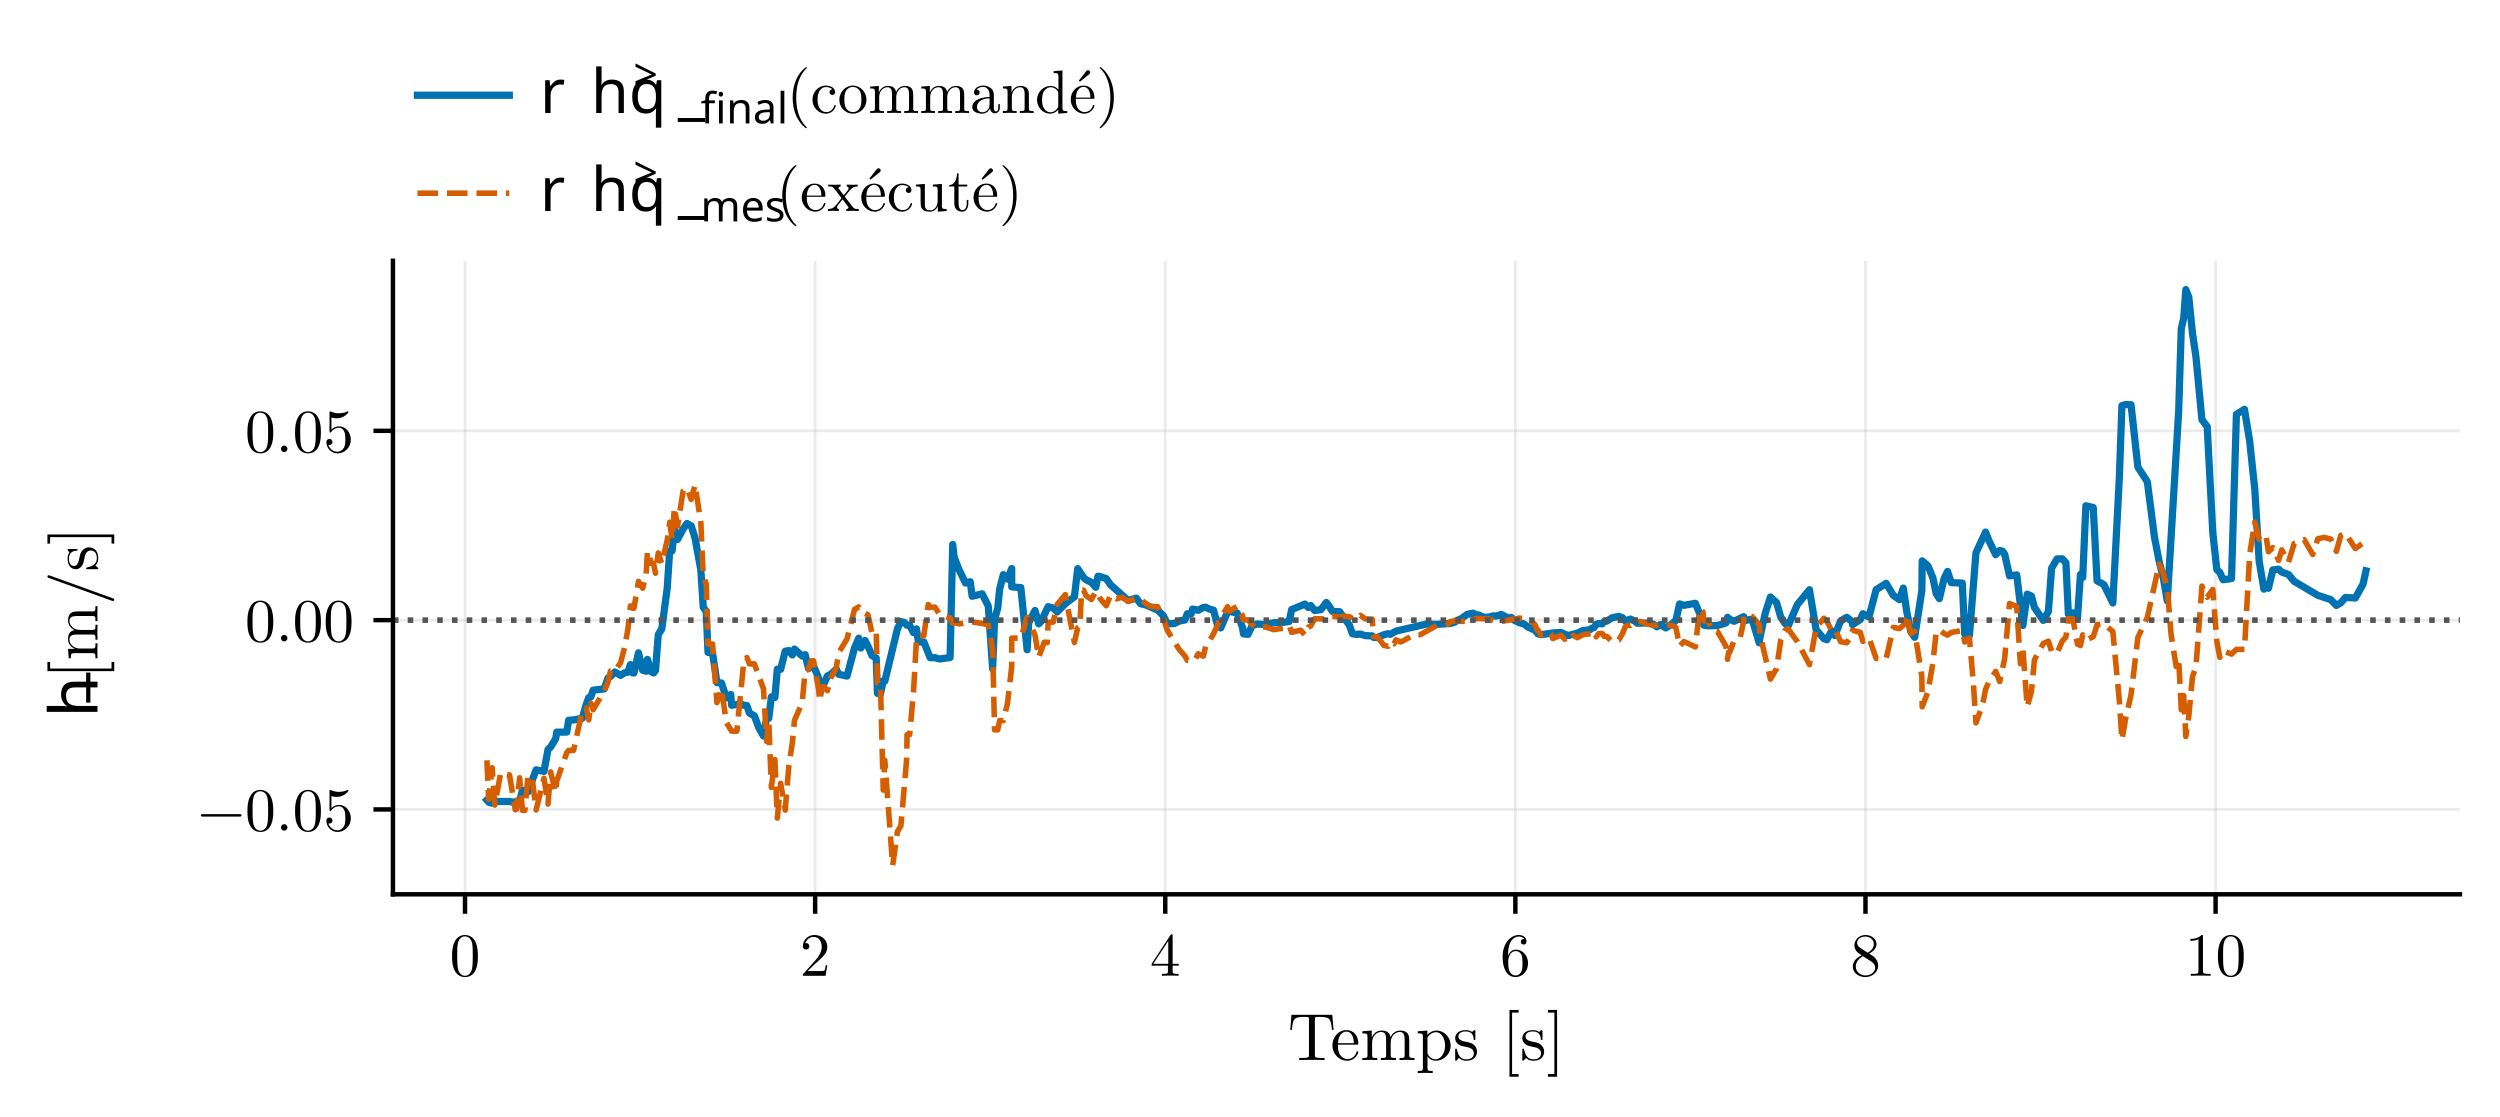
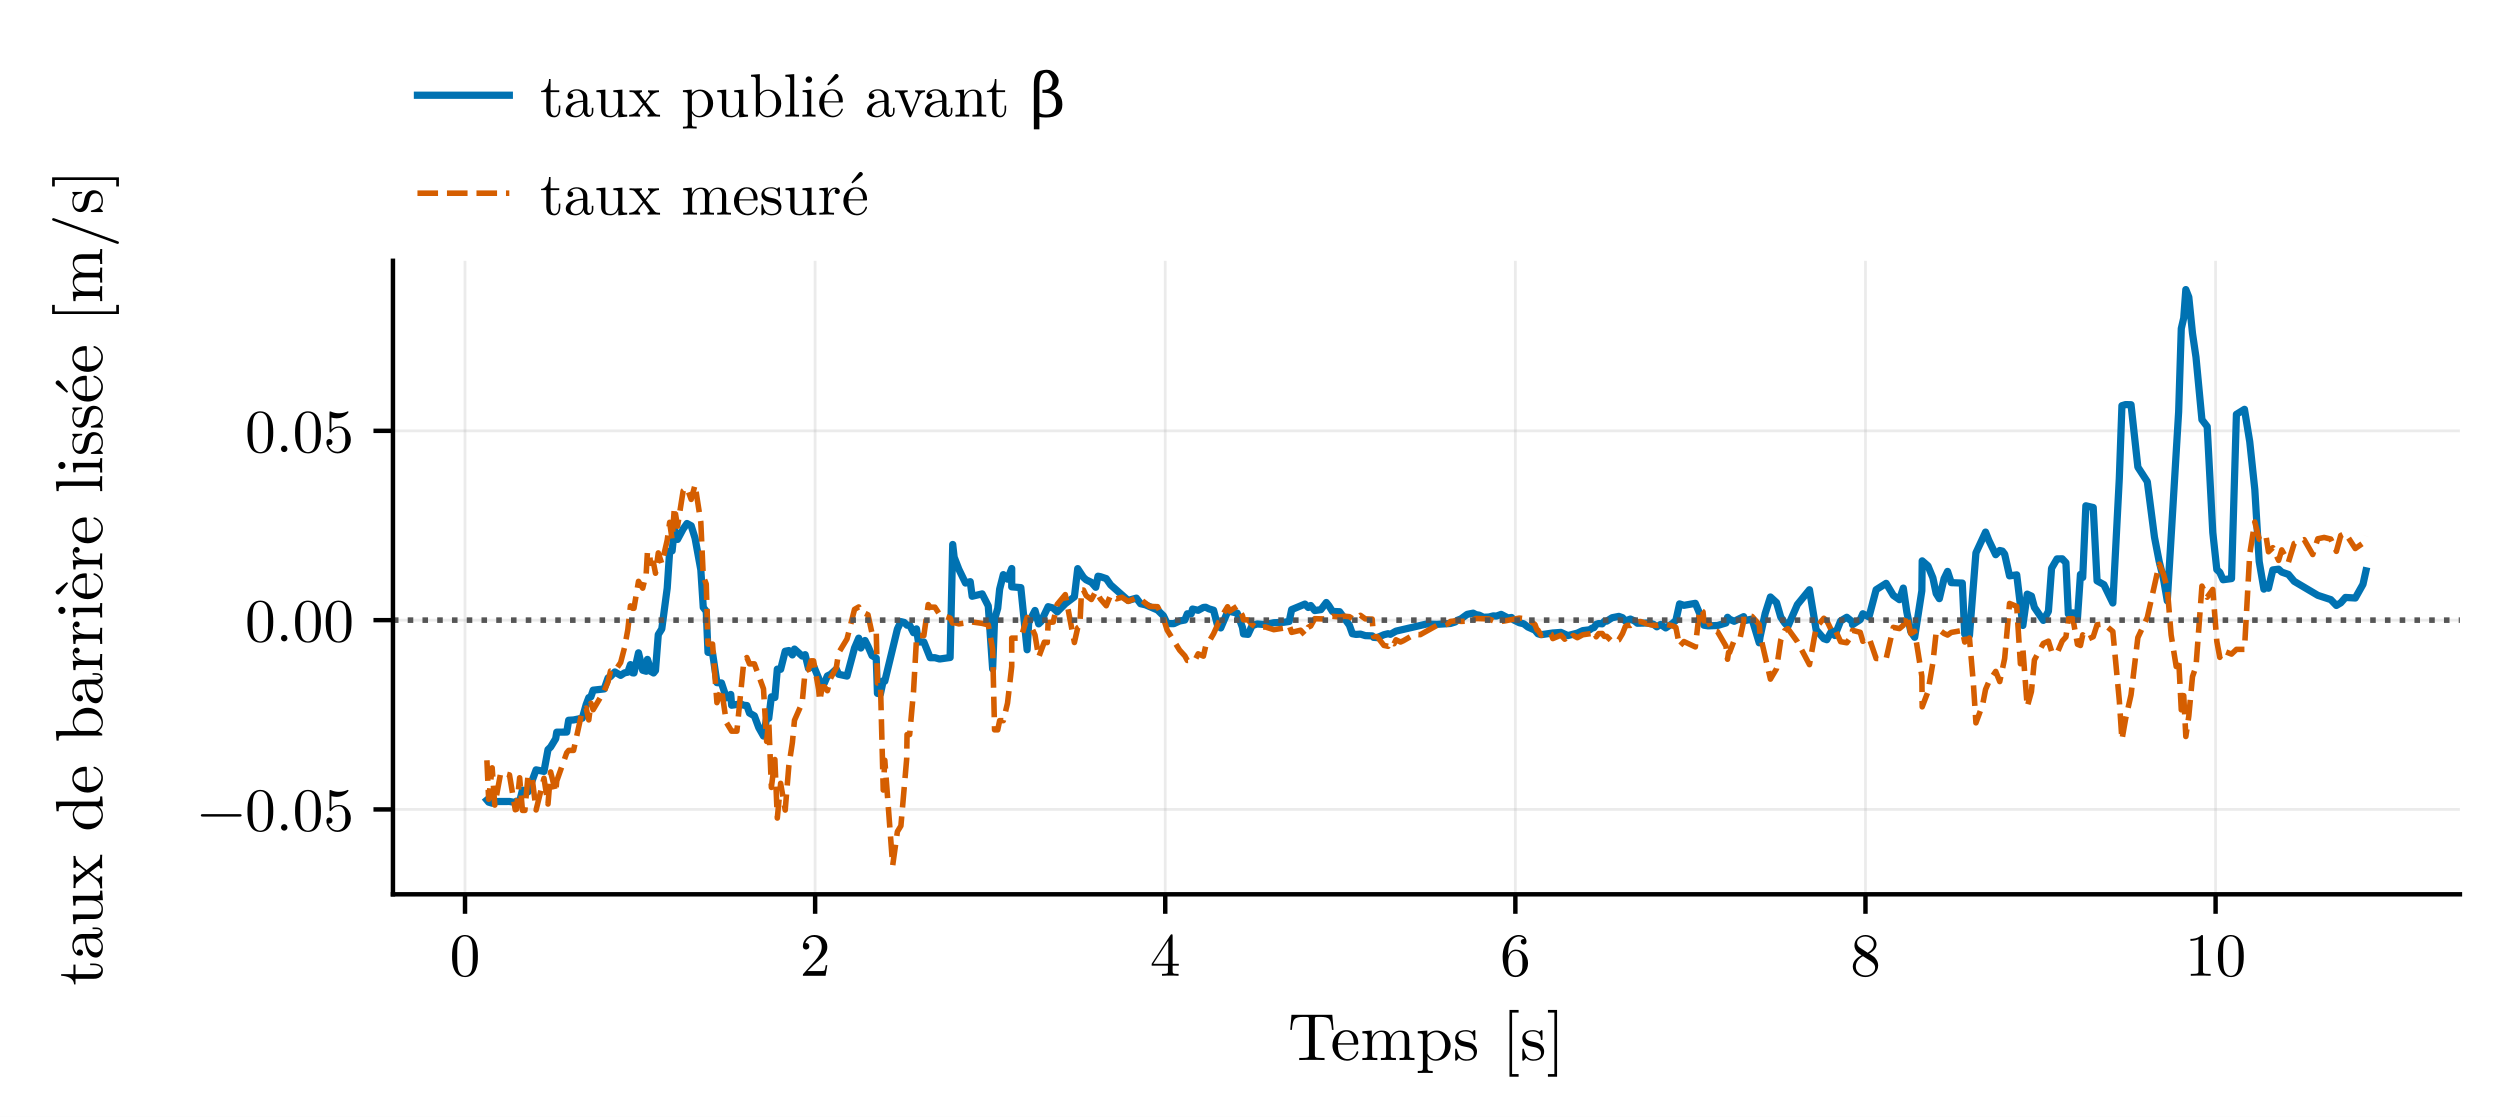
<svg xmlns="http://www.w3.org/2000/svg" xmlns:xlink="http://www.w3.org/1999/xlink" width="448.986pt" height="200.581pt" viewBox="0 0 448.986 200.581" version="1.1">
  <defs>
    <style type="text/css">*{stroke-linejoin: round; stroke-linecap: butt}</style>
  </defs>
  <g id="figure_1">
    <g id="patch_1">
      <path d="M -0 200.581  L 448.986 200.581  L 448.986 0  L -0 0  z " style="fill: #ffffff" />
    </g>
    <g id="axes_1">
      <g id="patch_2">
        <path d="M 70.571 160.612  L 441.786 160.612  L 441.786 46.838  L 70.571 46.838  z " style="fill: #ffffff" />
      </g>
      <g id="matplotlib.axis_1">
        <g id="xtick_1">
          <g id="line2d_1">
            <path d="M 83.515 160.612  L 83.515 46.838  " clip-path="url(#p2d97bccbd3)" style="fill: none; stroke: #b0b0b0; stroke-opacity: 0.25; stroke-width: 0.5; stroke-linecap: square" />
          </g>
          <g id="line2d_2">
            <defs>
              <path id="m11476b9141" d="M 0 0  L 0 3.5  " style="stroke: #000000; stroke-width: 0.8" />
            </defs>
            <g>
              <use xlink:href="#m11476b9141" x="83.515" y="160.612" style="stroke: #000000; stroke-width: 0.8" />
            </g>
          </g>
          <g id="text_1">
            <text style="font: 11px 'Latin Modern Roman', 'CMU Serif', 'DejaVu Serif', serif; text-anchor: middle" x="83.515" y="175.247" transform="rotate(-0 83.51476 175.2466)">0</text>
          </g>
        </g>
        <g id="xtick_2">
          <g id="line2d_3">
            <path d="M 146.393 160.612  L 146.393 46.838  " clip-path="url(#p2d97bccbd3)" style="fill: none; stroke: #b0b0b0; stroke-opacity: 0.25; stroke-width: 0.5; stroke-linecap: square" />
          </g>
          <g id="line2d_4">
            <g>
              <use xlink:href="#m11476b9141" x="146.393" y="160.612" style="stroke: #000000; stroke-width: 0.8" />
            </g>
          </g>
          <g id="text_2">
            <text style="font: 11px 'Latin Modern Roman', 'CMU Serif', 'DejaVu Serif', serif; text-anchor: middle" x="146.393" y="175.247" transform="rotate(-0 146.3931 175.2466)">2</text>
          </g>
        </g>
        <g id="xtick_3">
          <g id="line2d_5">
            <path d="M 209.271 160.612  L 209.271 46.838  " clip-path="url(#p2d97bccbd3)" style="fill: none; stroke: #b0b0b0; stroke-opacity: 0.25; stroke-width: 0.5; stroke-linecap: square" />
          </g>
          <g id="line2d_6">
            <g>
              <use xlink:href="#m11476b9141" x="209.271" y="160.612" style="stroke: #000000; stroke-width: 0.8" />
            </g>
          </g>
          <g id="text_3">
            <text style="font: 11px 'Latin Modern Roman', 'CMU Serif', 'DejaVu Serif', serif; text-anchor: middle" x="209.271" y="175.247" transform="rotate(-0 209.2715 175.2466)">4</text>
          </g>
        </g>
        <g id="xtick_4">
          <g id="line2d_7">
            <path d="M 272.15 160.612  L 272.15 46.838  " clip-path="url(#p2d97bccbd3)" style="fill: none; stroke: #b0b0b0; stroke-opacity: 0.25; stroke-width: 0.5; stroke-linecap: square" />
          </g>
          <g id="line2d_8">
            <g>
              <use xlink:href="#m11476b9141" x="272.15" y="160.612" style="stroke: #000000; stroke-width: 0.8" />
            </g>
          </g>
          <g id="text_4">
            <text style="font: 11px 'Latin Modern Roman', 'CMU Serif', 'DejaVu Serif', serif; text-anchor: middle" x="272.15" y="175.247" transform="rotate(-0 272.1499 175.2466)">6</text>
          </g>
        </g>
        <g id="xtick_5">
          <g id="line2d_9">
            <path d="M 335.028 160.612  L 335.028 46.838  " clip-path="url(#p2d97bccbd3)" style="fill: none; stroke: #b0b0b0; stroke-opacity: 0.25; stroke-width: 0.5; stroke-linecap: square" />
          </g>
          <g id="line2d_10">
            <g>
              <use xlink:href="#m11476b9141" x="335.028" y="160.612" style="stroke: #000000; stroke-width: 0.8" />
            </g>
          </g>
          <g id="text_5">
            <text style="font: 11px 'Latin Modern Roman', 'CMU Serif', 'DejaVu Serif', serif; text-anchor: middle" x="335.028" y="175.247" transform="rotate(-0 335.0282 175.2466)">8</text>
          </g>
        </g>
        <g id="xtick_6">
          <g id="line2d_11">
            <path d="M 397.907 160.612  L 397.907 46.838  " clip-path="url(#p2d97bccbd3)" style="fill: none; stroke: #b0b0b0; stroke-opacity: 0.25; stroke-width: 0.5; stroke-linecap: square" />
          </g>
          <g id="line2d_12">
            <g>
              <use xlink:href="#m11476b9141" x="397.907" y="160.612" style="stroke: #000000; stroke-width: 0.8" />
            </g>
          </g>
          <g id="text_6">
            <text style="font: 11px 'Latin Modern Roman', 'CMU Serif', 'DejaVu Serif', serif; text-anchor: middle" x="397.907" y="175.247" transform="rotate(-0 397.9066 175.2466)">10</text>
          </g>
        </g>
        <g id="text_7">
          <text style="font: 12px 'Latin Modern Roman', 'CMU Serif', 'DejaVu Serif', serif; text-anchor: middle" x="256.179" y="190.381" transform="rotate(-0 256.1787 190.3813)">Temps [s]</text>
        </g>
      </g>
      <g id="matplotlib.axis_2">
        <g id="ytick_1">
          <g id="line2d_13">
            <path d="M 70.571 145.366  L 441.786 145.366  " clip-path="url(#p2d97bccbd3)" style="fill: none; stroke: #b0b0b0; stroke-opacity: 0.25; stroke-width: 0.5; stroke-linecap: square" />
          </g>
          <g id="line2d_14">
            <defs>
              <path id="mdcc1be2204" d="M 0 0  L -3.5 0  " style="stroke: #000000; stroke-width: 0.8" />
            </defs>
            <g>
              <use xlink:href="#mdcc1be2204" x="70.571" y="145.366" style="stroke: #000000; stroke-width: 0.8" />
            </g>
          </g>
          <g id="text_8">
            <text style="font: 11px 'Latin Modern Roman', 'CMU Serif', 'DejaVu Serif', serif; text-anchor: end" x="63.571" y="149.184" transform="rotate(-0 63.57125 149.1835)">−0.05</text>
          </g>
        </g>
        <g id="ytick_2">
          <g id="line2d_15">
            <path d="M 70.571 111.372  L 441.786 111.372  " clip-path="url(#p2d97bccbd3)" style="fill: none; stroke: #b0b0b0; stroke-opacity: 0.25; stroke-width: 0.5; stroke-linecap: square" />
          </g>
          <g id="line2d_16">
            <g>
              <use xlink:href="#mdcc1be2204" x="70.571" y="111.372" style="stroke: #000000; stroke-width: 0.8" />
            </g>
          </g>
          <g id="text_9">
            <text style="font: 11px 'Latin Modern Roman', 'CMU Serif', 'DejaVu Serif', serif; text-anchor: end" x="63.571" y="115.189" transform="rotate(-0 63.57125 115.189)">0.00</text>
          </g>
        </g>
        <g id="ytick_3">
          <g id="line2d_17">
            <path d="M 70.571 77.377  L 441.786 77.377  " clip-path="url(#p2d97bccbd3)" style="fill: none; stroke: #b0b0b0; stroke-opacity: 0.25; stroke-width: 0.5; stroke-linecap: square" />
          </g>
          <g id="line2d_18">
            <g>
              <use xlink:href="#mdcc1be2204" x="70.571" y="77.377" style="stroke: #000000; stroke-width: 0.8" />
            </g>
          </g>
          <g id="text_10">
            <text style="font: 11px 'Latin Modern Roman', 'CMU Serif', 'DejaVu Serif', serif; text-anchor: end" x="63.571" y="81.194" transform="rotate(-0 63.57125 81.1945)">0.05</text>
          </g>
        </g>
        <g id="text_11">
-           <g transform="translate(18.36 128.8648) rotate(-90)">
-             <text>
-               <tspan style="font: 12px 'cmr10'" x="2.713" y="-3.969">_</tspan>
-               <tspan style="font: 12px 'cmmi10'" x="0" y="-0.844">h</tspan>
-               <tspan style="font: 12px 'Latin Modern Roman'" x="6.914 12.578 17.414 30.578 38.75 45.338" y="-0.844"> [m/s]</tspan>
-             </text>
-           </g>
+           <text style="font: 12px 'Latin Modern Roman', 'CMU Serif', 'DejaVu Serif', serif; text-anchor: middle" x="-103.725" y="18.36" transform="rotate(-90)">taux de barrière lissée [m/s]</text>
        </g>
      </g>
      <g id="line2d_19">
        <path d="M 87.445 143.686  L 87.759 144.06  L 88.388 144.247  L 88.859 143.952  L 91.5 143.939  L 92.538 144.122  L 92.758 143.88  L 93.324 143.942  L 93.827 141.905  L 94.833 142.21  L 96.279 138.262  L 97.694 138.538  L 98.417 134.622  L 98.889 134.164  L 99.8 132.665  L 99.989 131.494  L 101.781 131.476  L 102.127 129.356  L 103.007 129.299  L 104.579 128.983  L 105.271 126.533  L 105.742 125.286  L 106.12 125.141  L 106.528 123.949  L 108.509 123.727  L 109.201 121.753  L 109.641 121.503  L 110.427 120.679  L 111.464 121.292  L 112.156 120.841  L 112.753 120.722  L 113.225 119.36  L 113.602 120.84  L 113.854 120.862  L 114.671 117.244  L 115.426 120.371  L 116.054 120.553  L 116.274 118.425  L 116.652 119.583  L 116.809 120.547  L 117.375 120.864  L 117.721 120.427  L 118.224 113.958  L 118.852 112.957  L 119.827 105.623  L 120.267 98.987  L 120.707 98.936  L 121.116 95.056  L 121.682 96.878  L 122.688 95.005  L 123.38 94.019  L 124.134 94.427  L 124.826 96.641  L 125.863 102.327  L 126.303 109.096  L 126.838 109.79  L 127.152 117.158  L 127.97 117.277  L 128.756 122.598  L 129.573 122.659  L 130.453 125.324  L 131.239 124.72  L 131.397 126.66  L 133.031 126.409  L 133.566 126.656  L 134.132 126.71  L 134.603 128.064  L 135.484 128.564  L 136.27 130.684  L 137.119 132.19  L 137.684 128.936  L 138.062 128.999  L 138.533 125.148  L 139.162 125.269  L 139.602 120.172  L 140.2 120.204  L 141.017 116.96  L 141.677 116.835  L 142.306 117.62  L 142.683 116.571  L 144.067 117.821  L 144.601 117.578  L 145.198 120.046  L 146.11 119.602  L 147.022 121.792  L 147.211 122.665  L 148.059 122.652  L 148.594 121.39  L 149.16 121.119  L 150.197 120.166  L 150.606 121.092  L 152.115 121.42  L 153.467 116.377  L 154.221 114.612  L 154.599 116.382  L 155.353 115.033  L 155.888 116.077  L 156.611 117.743  L 157.365 118.195  L 157.585 124.529  L 158.12 124.632  L 158.623 122.266  L 158.906 122.334  L 161.17 112.962  L 161.798 111.639  L 162.396 111.787  L 162.899 112.283  L 163.37 112.283  L 164.062 113.629  L 164.596 112.946  L 164.942 115.295  L 165.917 115.295  L 167.049 118.118  L 167.898 118.118  L 168.746 118.354  L 170.633 118.084  L 171.104 97.786  L 171.356 100.049  L 172.205 102.243  L 173.399 104.711  L 174.248 104.468  L 174.594 107.085  L 176.386 106.658  L 177.486 108.825  L 178.272 120.144  L 178.618 111.236  L 179.184 109.26  L 179.53 105.806  L 180.19 103.202  L 180.945 104.013  L 181.699 102.104  L 181.699 105.393  L 183.334 105.534  L 184.466 116.691  L 184.749 111.832  L 185.881 109.642  L 186.541 112.042  L 186.95 111.648  L 188.239 108.954  L 189.15 109.203  L 189.874 109.891  L 191.32 108.426  L 192.955 107.186  L 193.552 102.125  L 194.244 103.181  L 194.589 103.698  L 195.061 104.129  L 196.004 104.585  L 196.79 105.474  L 197.199 103.487  L 197.608 103.559  L 198.676 103.918  L 199.462 105.041  L 202.606 107.834  L 204.084 107.419  L 204.839 108.424  L 205.719 108.624  L 207.888 109.555  L 208.926 110.565  L 209.617 111.986  L 210.812 112.007  L 211.85 111.529  L 212.793 111.35  L 213.233 110.231  L 213.924 110.243  L 214.176 109.382  L 215.182 109.606  L 216.125 109.093  L 216.534 109.057  L 217.131 109.354  L 217.949 109.592  L 218.609 112.12  L 219.238 112.771  L 220.464 109.898  L 220.841 109.811  L 222.193 110.108  L 223.136 112.666  L 223.325 113.847  L 224.142 113.928  L 224.865 112.372  L 225.777 112.058  L 227.223 112.177  L 228.764 111.839  L 230.524 111.764  L 231.53 111.609  L 231.971 109.482  L 234.36 108.489  L 234.957 109.099  L 235.397 108.748  L 236.121 109.653  L 237.221 109.486  L 238.196 108.207  L 238.667 108.795  L 239.296 109.809  L 240.585 109.86  L 242.346 112.29  L 242.88 113.813  L 243.54 113.94  L 244.326 113.88  L 245.206 114.157  L 246.433 114.198  L 246.684 114.468  L 247.344 114.513  L 248.539 113.994  L 249.294 113.808  L 249.702 113.92  L 250.708 113.347  L 256.179 112.075  L 258.065 112.131  L 260.486 111.972  L 261.335 111.707  L 261.743 111.401  L 262.372 111.153  L 263.504 110.333  L 264.573 110.119  L 265.076 110.384  L 265.673 110.486  L 266.428 110.854  L 267.371 110.817  L 268.189 110.612  L 268.754 110.644  L 269.603 110.342  L 270.829 110.979  L 271.458 110.899  L 271.867 111.344  L 272.873 111.842  L 273.659 112.033  L 274.413 112.615  L 275.671 113.173  L 276.206 113.82  L 276.771 113.991  L 278.878 113.678  L 280.324 113.575  L 281.582 114.145  L 283.279 113.708  L 284.254 113.257  L 285.512 113.103  L 285.889 112.826  L 286.266 112.714  L 286.675 112.126  L 287.115 111.984  L 287.744 112.037  L 288.121 111.592  L 288.561 111.555  L 289.536 110.937  L 290.73 110.7  L 291.391 110.934  L 291.894 111.526  L 292.805 111.183  L 293.56 111.519  L 294.063 111.93  L 295.824 111.888  L 296.924 112.097  L 297.553 112.572  L 298.244 112.144  L 299.156 112.772  L 300.351 111.983  L 300.98 111.417  L 301.64 108.456  L 302.426 108.713  L 304.469 108.356  L 305.853 111.604  L 306.01 112.283  L 306.764 112.403  L 308.462 112.334  L 309.971 111.884  L 310.254 110.864  L 310.631 111.217  L 311.449 111.58  L 313.147 110.747  L 313.147 111.501  L 314.656 111.181  L 315.945 115.445  L 316.102 114.362  L 317.014 110.182  L 317.957 107.216  L 319.057 108.228  L 319.812 110.823  L 320.535 111.902  L 321.101 112.489  L 322.798 108.58  L 324.968 105.916  L 326.162 113.091  L 327.546 114.698  L 328.08 114.889  L 328.96 113.304  L 329.526 114.132  L 330.564 111.521  L 331.664 110.859  L 332.639 111.644  L 332.702 112.191  L 334.085 111.285  L 334.557 110.229  L 335.657 110.802  L 336.946 105.906  L 338.738 104.767  L 340.027 106.923  L 341.127 107.697  L 341.819 105.619  L 342.448 109.884  L 343.171 113.46  L 343.863 114.452  L 345.152 106.099  L 345.215 100.727  L 346.252 101.632  L 347.132 103.766  L 347.73 106.605  L 348.296 107.514  L 349.144 103.923  L 349.773 102.625  L 350.433 104.639  L 352.414 104.717  L 352.854 113.89  L 353.703 114.131  L 354.866 99.297  L 356.595 95.56  L 357.193 97.067  L 358.419 99.621  L 359.142 98.865  L 359.614 98.975  L 360.022 99.512  L 360.903 103.422  L 362.192 103.242  L 363.292 112.326  L 364.078 106.704  L 364.833 107.053  L 365.367 109.083  L 366.97 111.417  L 367.882 109.799  L 368.448 102.064  L 369.423 100.379  L 370.366 100.359  L 371.026 101.061  L 371.466 110.276  L 372.284 110.065  L 373.101 111.016  L 373.636 103.16  L 374.044 103.703  L 374.61 90.837  L 375.931 91.148  L 376.622 104.323  L 377.848 104.999  L 379.452 108.294  L 380.615 85.908  L 381.087 72.858  L 381.747 72.661  L 382.721 72.686  L 383.948 83.889  L 385.645 86.505  L 386.934 96.488  L 387.783 100.869  L 388.538 103.907  L 389.229 107.908  L 391.273 73.941  L 391.745 59.003  L 392.185 57.116  L 392.562 52.009  L 393.096 53.355  L 393.757 59.862  L 394.385 64.135  L 395.454 75.378  L 396.398 76.599  L 397.404 95.634  L 398.127 102.289  L 398.661 102.792  L 399.258 104.117  L 400.768 103.913  L 401.648 74.406  L 403.094 73.514  L 404.037 79.301  L 404.949 87.904  L 405.735 100.825  L 406.584 105.802  L 406.993 104.996  L 407.401 105.645  L 408.187 102.351  L 409.225 102.22  L 409.791 102.746  L 410.985 103.159  L 412.023 104.403  L 416.267 106.919  L 418.594 107.687  L 419.6 108.735  L 420.386 108.27  L 421.234 107.296  L 422.995 107.4  L 424.378 104.938  L 424.913 102.519  L 424.913 102.519  " clip-path="url(#p2d97bccbd3)" style="fill: none; stroke: #0072b2; stroke-width: 1.3; stroke-linecap: square" />
      </g>
      <g id="line2d_20">
        <path d="M 87.445 136.542  L 87.759 143.547  L 88.388 137.898  L 88.859 144.589  L 89.928 138.768  L 91.5 139.172  L 92.538 145.426  L 92.758 145.347  L 93.324 139.685  L 93.827 145.543  L 94.267 145.543  L 94.833 139.267  L 95.587 139.866  L 96.279 145.461  L 97.694 139.78  L 98.417 144.396  L 98.889 138.64  L 99.8 142.337  L 99.989 140.255  L 101.781 135.193  L 102.127 134.768  L 103.007 134.768  L 104.579 127.621  L 105.271 127.159  L 105.742 129.289  L 106.12 126.3  L 106.528 127.455  L 108.509 124.111  L 109.201 122.454  L 109.641 120.512  L 110.427 120.523  L 111.464 118.991  L 112.156 116.326  L 112.753 113.1  L 113.225 108.816  L 113.602 109.242  L 113.854 109.242  L 114.671 104.408  L 115.426 105.628  L 116.054 103.034  L 116.274 99.116  L 116.652 99.116  L 116.809 101.159  L 117.375 101.159  L 117.721 102.949  L 118.224 99.301  L 118.852 101.222  L 119.827 97.016  L 120.267 93.808  L 120.707 96.886  L 121.116 91.13  L 121.682 94.504  L 122.688 88.159  L 123.38 87.637  L 124.134 89.689  L 124.826 87.088  L 125.863 93.794  L 126.303 103.512  L 126.838 104.89  L 127.152 115.674  L 127.97 115.674  L 128.756 126.191  L 129.573 123.713  L 130.453 129.753  L 131.397 131.311  L 132.34 131.311  L 133.566 118.949  L 134.132 118.089  L 134.603 119.228  L 135.484 119.228  L 137.119 123.716  L 137.684 133.153  L 138.062 129.336  L 138.533 141.414  L 139.162 136.407  L 139.602 146.916  L 140.2 140.686  L 141.017 145.484  L 141.677 137.471  L 142.306 133.378  L 142.683 129.364  L 144.067 126.209  L 144.601 120.5  L 145.198 120.238  L 145.67 118.684  L 146.11 118.689  L 147.022 123.828  L 147.211 125.883  L 147.682 123.34  L 148.059 123.34  L 148.594 124.047  L 149.16 121.826  L 150.197 119.914  L 150.606 117.246  L 152.115 114.753  L 153.467 109.444  L 154.221 109.004  L 154.599 109.78  L 155.888 110.413  L 156.611 113.755  L 157.365 113.337  L 157.585 122.668  L 158.12 122.668  L 158.623 141.886  L 158.906 136.538  L 160.321 155.44  L 161.17 149.344  L 161.798 148.319  L 162.836 136.29  L 162.899 131.923  L 163.37 131.923  L 164.062 124.199  L 164.596 114.748  L 164.942 114.152  L 165.917 114.152  L 166.703 108.575  L 167.049 109.041  L 167.898 109.041  L 168.746 110.342  L 170.633 110.995  L 171.104 111.917  L 171.356 111.817  L 172.205 112.051  L 174.248 111.754  L 174.594 111.704  L 176.386 111.955  L 177.486 112.229  L 178.272 116.597  L 178.618 131.076  L 179.184 131.076  L 179.53 129.422  L 180.19 129.422  L 180.945 126.285  L 181.699 119.709  L 181.699 114.603  L 183.334 114.603  L 184.466 110.887  L 185.881 114.053  L 186.541 118.022  L 187.547 115.332  L 188.081 115.404  L 188.239 111.789  L 189.15 111.723  L 189.874 108.532  L 191.32 106.789  L 192.955 115.387  L 193.552 112.738  L 193.929 112.51  L 194.244 105.975  L 194.589 105.975  L 195.061 106.966  L 196.004 107.664  L 196.79 106.221  L 197.199 106.739  L 197.608 107.551  L 198.676 108.789  L 199.462 106.858  L 200.531 107.546  L 201.506 107.264  L 202.606 108.013  L 204.084 107.366  L 204.839 107.641  L 206.473 108.905  L 207.888 108.955  L 208.926 110.944  L 209.617 113.164  L 211.85 116.758  L 212.793 117.795  L 213.233 118.611  L 214.616 118.556  L 215.182 117.422  L 216.125 117.839  L 216.534 116.035  L 217.131 115.218  L 217.949 113.823  L 219.238 110.972  L 220.464 108.969  L 220.841 109.754  L 222.193 108.872  L 223.136 110.562  L 223.325 111.319  L 224.142 111.328  L 224.865 112.17  L 225.777 112.82  L 227.223 112.591  L 228.764 113.086  L 230.524 112.805  L 231.53 112.304  L 231.971 113.57  L 233.574 113.185  L 234.36 114.049  L 234.957 112.647  L 235.397 112.424  L 236.121 111.109  L 238.196 111.173  L 238.667 111.06  L 239.296 110.686  L 240.585 110.801  L 241.465 110.668  L 242.346 110.75  L 242.88 111.095  L 243.54 111.146  L 244.326 110.509  L 245.206 111.147  L 246.433 111.187  L 246.684 114.334  L 247.344 114.334  L 248.539 115.913  L 249.294 116.071  L 249.702 115.248  L 250.363 115.61  L 250.708 114.904  L 251.526 115.303  L 252.029 115.077  L 254.009 113.941  L 255.078 113.98  L 258.065 112.321  L 259.165 112.321  L 260.109 112.018  L 260.486 111.608  L 261.743 111.464  L 262.372 111.601  L 264.29 111.515  L 264.573 111.305  L 265.076 111.077  L 267.371 111.149  L 268.754 111.723  L 270.295 111.502  L 272.873 111.004  L 274.413 111.181  L 275.671 112.168  L 276.048 113.159  L 276.206 113.159  L 276.771 114.084  L 277.872 113.589  L 278.563 113.884  L 278.878 114.684  L 280.324 114.076  L 281.016 114.795  L 281.582 114.269  L 282.053 114.71  L 282.556 114.125  L 283.279 114.527  L 284.254 114.001  L 285.889 113.764  L 286.266 113.346  L 286.675 114.366  L 287.115 113.791  L 287.744 113.772  L 288.121 114.287  L 288.561 114.29  L 289.536 115.249  L 290.73 114.913  L 291.391 113.794  L 291.894 112.523  L 292.271 112.321  L 292.805 112.322  L 293.56 111.722  L 294.629 111.618  L 295.824 112.038  L 296.924 112.29  L 297.553 112.317  L 298.244 112.162  L 299.156 112.125  L 300.351 112.383  L 300.98 112.688  L 301.64 116.055  L 302.426 115.219  L 304.469 116.18  L 305.255 109.367  L 305.853 109.883  L 306.01 111.503  L 306.764 111.481  L 307.487 113.212  L 308.462 113.441  L 309.971 116.036  L 310.254 118.395  L 310.443 117.164  L 310.631 117.164  L 311.449 114.998  L 312.549 114.395  L 313.147 111.568  L 313.147 110.568  L 314.656 110.709  L 315.945 112.163  L 316.102 113.973  L 317.957 121.966  L 319.057 120.09  L 319.812 114.968  L 320.535 113.234  L 321.101 112.908  L 322.798 115.244  L 324.968 119.364  L 326.162 112.712  L 327.546 111.037  L 328.08 111.474  L 328.96 113.305  L 329.526 112.966  L 330.564 115.24  L 331.664 115.439  L 332.639 114.029  L 332.702 113.207  L 334.085 113.563  L 334.557 115.173  L 335.657 114.507  L 336.946 118.259  L 338.738 118.309  L 340.027 112.67  L 341.127 112.891  L 341.819 112.303  L 342.448 110.4  L 343.171 113.786  L 343.863 113.384  L 345.152 121.44  L 345.215 126.941  L 346.252 124.212  L 347.132 119.056  L 347.73 113.495  L 348.296 113.141  L 349.144 113.764  L 349.773 114.053  L 350.433 113.583  L 352.414 113.232  L 352.854 115.306  L 353.703 114.583  L 354.395 122.575  L 354.866 129.818  L 356.061 126.585  L 356.595 123.818  L 357.193 122.423  L 358.419 120.582  L 359.142 122.405  L 360.022 118.279  L 360.903 108.375  L 362.192 108.91  L 362.852 119.203  L 363.292 116.47  L 364.078 126.933  L 364.833 124.214  L 365.367 118.52  L 366.97 115.56  L 367.882 115.148  L 368.448 116.951  L 369.423 117.353  L 370.366 115.12  L 371.026 114.402  L 371.466 111.124  L 372.284 111.124  L 373.101 115.703  L 373.636 115.925  L 374.044 114.014  L 374.61 114.947  L 375.931 114.351  L 376.622 112.201  L 377.848 112.056  L 379.452 113.413  L 380.615 125.785  L 381.087 132.862  L 381.747 129.096  L 382.721 124.793  L 383.948 114.503  L 385.645 110.893  L 387.783 101.316  L 388.538 103.079  L 389.229 105.588  L 389.921 114.022  L 390.833 119.703  L 391.273 118.245  L 391.745 127.479  L 392.185 124.937  L 392.562 132.27  L 393.096 128.607  L 393.757 121.514  L 394.385 119.736  L 395.454 105.263  L 396.398 107.258  L 397.404 105.861  L 398.127 115.173  L 398.661 118.056  L 399.258 116.884  L 400.768 117.472  L 401.648 116.623  L 403.094 116.622  L 404.037 99.515  L 404.949 93.738  L 405.735 96.829  L 406.584 97.235  L 406.993 96.481  L 407.401 99.091  L 408.187 98.359  L 409.225 100.64  L 409.791 98.759  L 410.985 100.969  L 412.023 97.611  L 413.815 96.921  L 415.355 99.589  L 416.267 96.759  L 417.399 96.522  L 418.594 96.815  L 419.6 99.019  L 420.386 96.169  L 421.234 95.775  L 422.995 98.512  L 424.378 97.544  L 424.913 96.258  L 424.913 96.258  " clip-path="url(#p2d97bccbd3)" style="fill: none; stroke-dasharray: 3.7,1.6; stroke-dashoffset: 0; stroke: #d55e00" />
      </g>
      <g id="line2d_21">
        <path d="M 70.571 111.372  L 441.786 111.372  " clip-path="url(#p2d97bccbd3)" style="fill: none; stroke-dasharray: 1,1.65; stroke-dashoffset: 0; stroke: #555555" />
      </g>
      <g id="patch_3">
        <path d="M 70.571 160.612  L 70.571 46.838  " style="fill: none; stroke: #000000; stroke-width: 0.8; stroke-linejoin: miter; stroke-linecap: square" />
      </g>
      <g id="patch_4">
        <path d="M 70.571 160.612  L 441.786 160.612  " style="fill: none; stroke: #000000; stroke-width: 0.8; stroke-linejoin: miter; stroke-linecap: square" />
      </g>
      <g id="legend_1">
        <g id="line2d_22">
          <path d="M 74.971 17.1  L 83.221 17.1  L 91.471 17.1  " style="fill: none; stroke: #0072b2; stroke-width: 1.3; stroke-linecap: square" />
        </g>
        <g id="text_12">
-           <g transform="translate(96.97125 20.95)">
-             <text>
-               <tspan style="font: 11px 'cmsy10'" x="0" y="-0.661">r</tspan>
-               <tspan style="font: 11px 'cmmi10'" x="9.163 23.458" y="-0.661">hq</tspan>
-               <tspan style="font: 7.7px 'cmsy10'" x="16.775" y="-4.87">&gt;</tspan>
-               <tspan style="font: 11px 'cmr10'" x="24.762" y="-0.739">_</tspan>
-               <tspan style="font: 7.7px 'cmr10'" x="28.853 31.203 33.335 37.61 41.46" y="1.209">final</tspan>
-               <tspan style="font: 11px 'Latin Modern Roman'" x="44.293 49.485 55.447 62.168 69.659 81.726 93.793 101.284 109.534 117.784 124.505" y="-0.661"> (commandé)</tspan>
-             </text>
-           </g>
+           <text style="font: 11px 'Latin Modern Roman', 'CMU Serif', 'DejaVu Serif', serif; text-anchor: start" x="96.971" y="20.95">taux publié avant β</text>
        </g>
        <g id="line2d_23">
          <path d="M 74.971 34.7  L 83.221 34.7  L 91.471 34.7  " style="fill: none; stroke-dasharray: 3.7,1.6; stroke-dashoffset: 0; stroke: #d55e00" />
        </g>
        <g id="text_13">
-           <g transform="translate(96.97125 38.55)">
-             <text>
-               <tspan style="font: 11px 'cmsy10'" x="0" y="-0.661">r</tspan>
-               <tspan style="font: 11px 'cmmi10'" x="9.163 23.458" y="-0.661">hq</tspan>
-               <tspan style="font: 7.7px 'cmsy10'" x="16.775" y="-4.87">&gt;</tspan>
-               <tspan style="font: 11px 'cmr10'" x="24.762" y="-0.739">_</tspan>
-               <tspan style="font: 7.7px 'cmr10'" x="28.853 35.267 38.685" y="1.209">mes</tspan>
-               <tspan style="font: 11px 'Latin Modern Roman'" x="42.42 47.612 53.574 60.295 68.16 74.881 81.602 89.852 95.814 102.535" y="-0.661"> (exécuté)</tspan>
-             </text>
-           </g>
+           <text style="font: 11px 'Latin Modern Roman', 'CMU Serif', 'DejaVu Serif', serif; text-anchor: start" x="96.971" y="38.55">taux mesuré</text>
        </g>
      </g>
    </g>
  </g>
  <defs>
    <clipPath id="p2d97bccbd3">
      <rect x="70.571" y="46.838" width="371.215" height="113.774" />
    </clipPath>
  </defs>
</svg>
